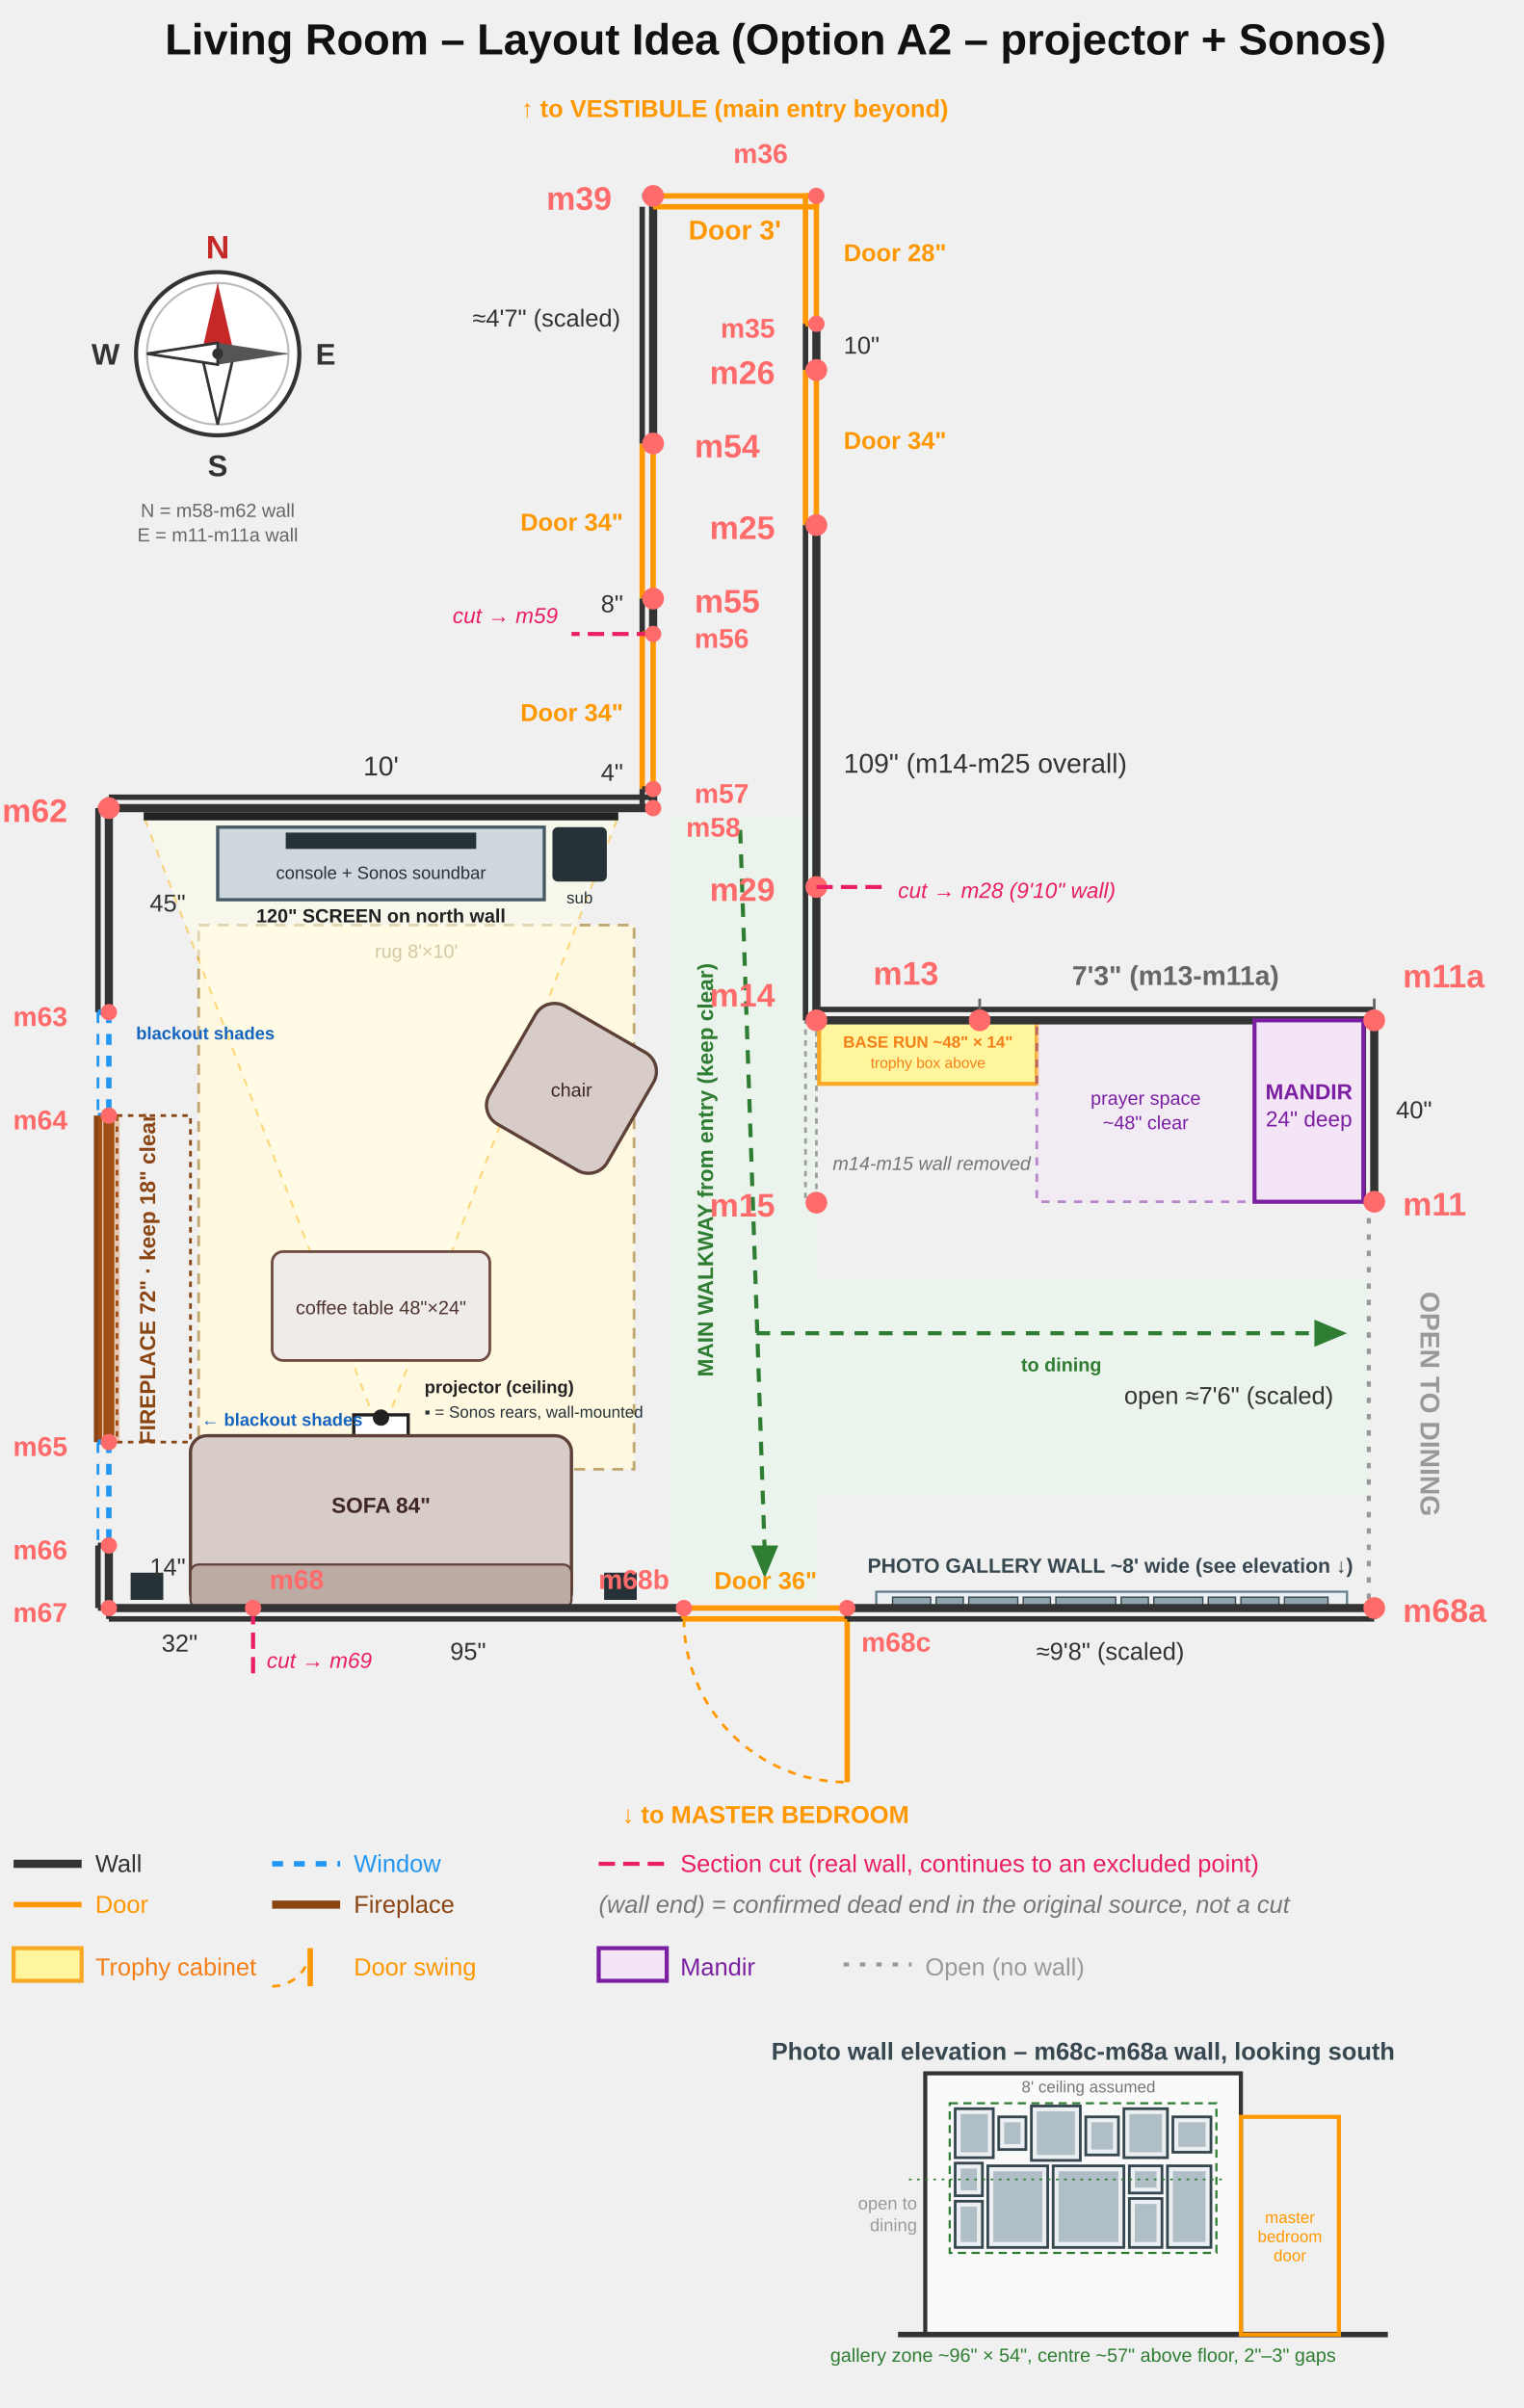
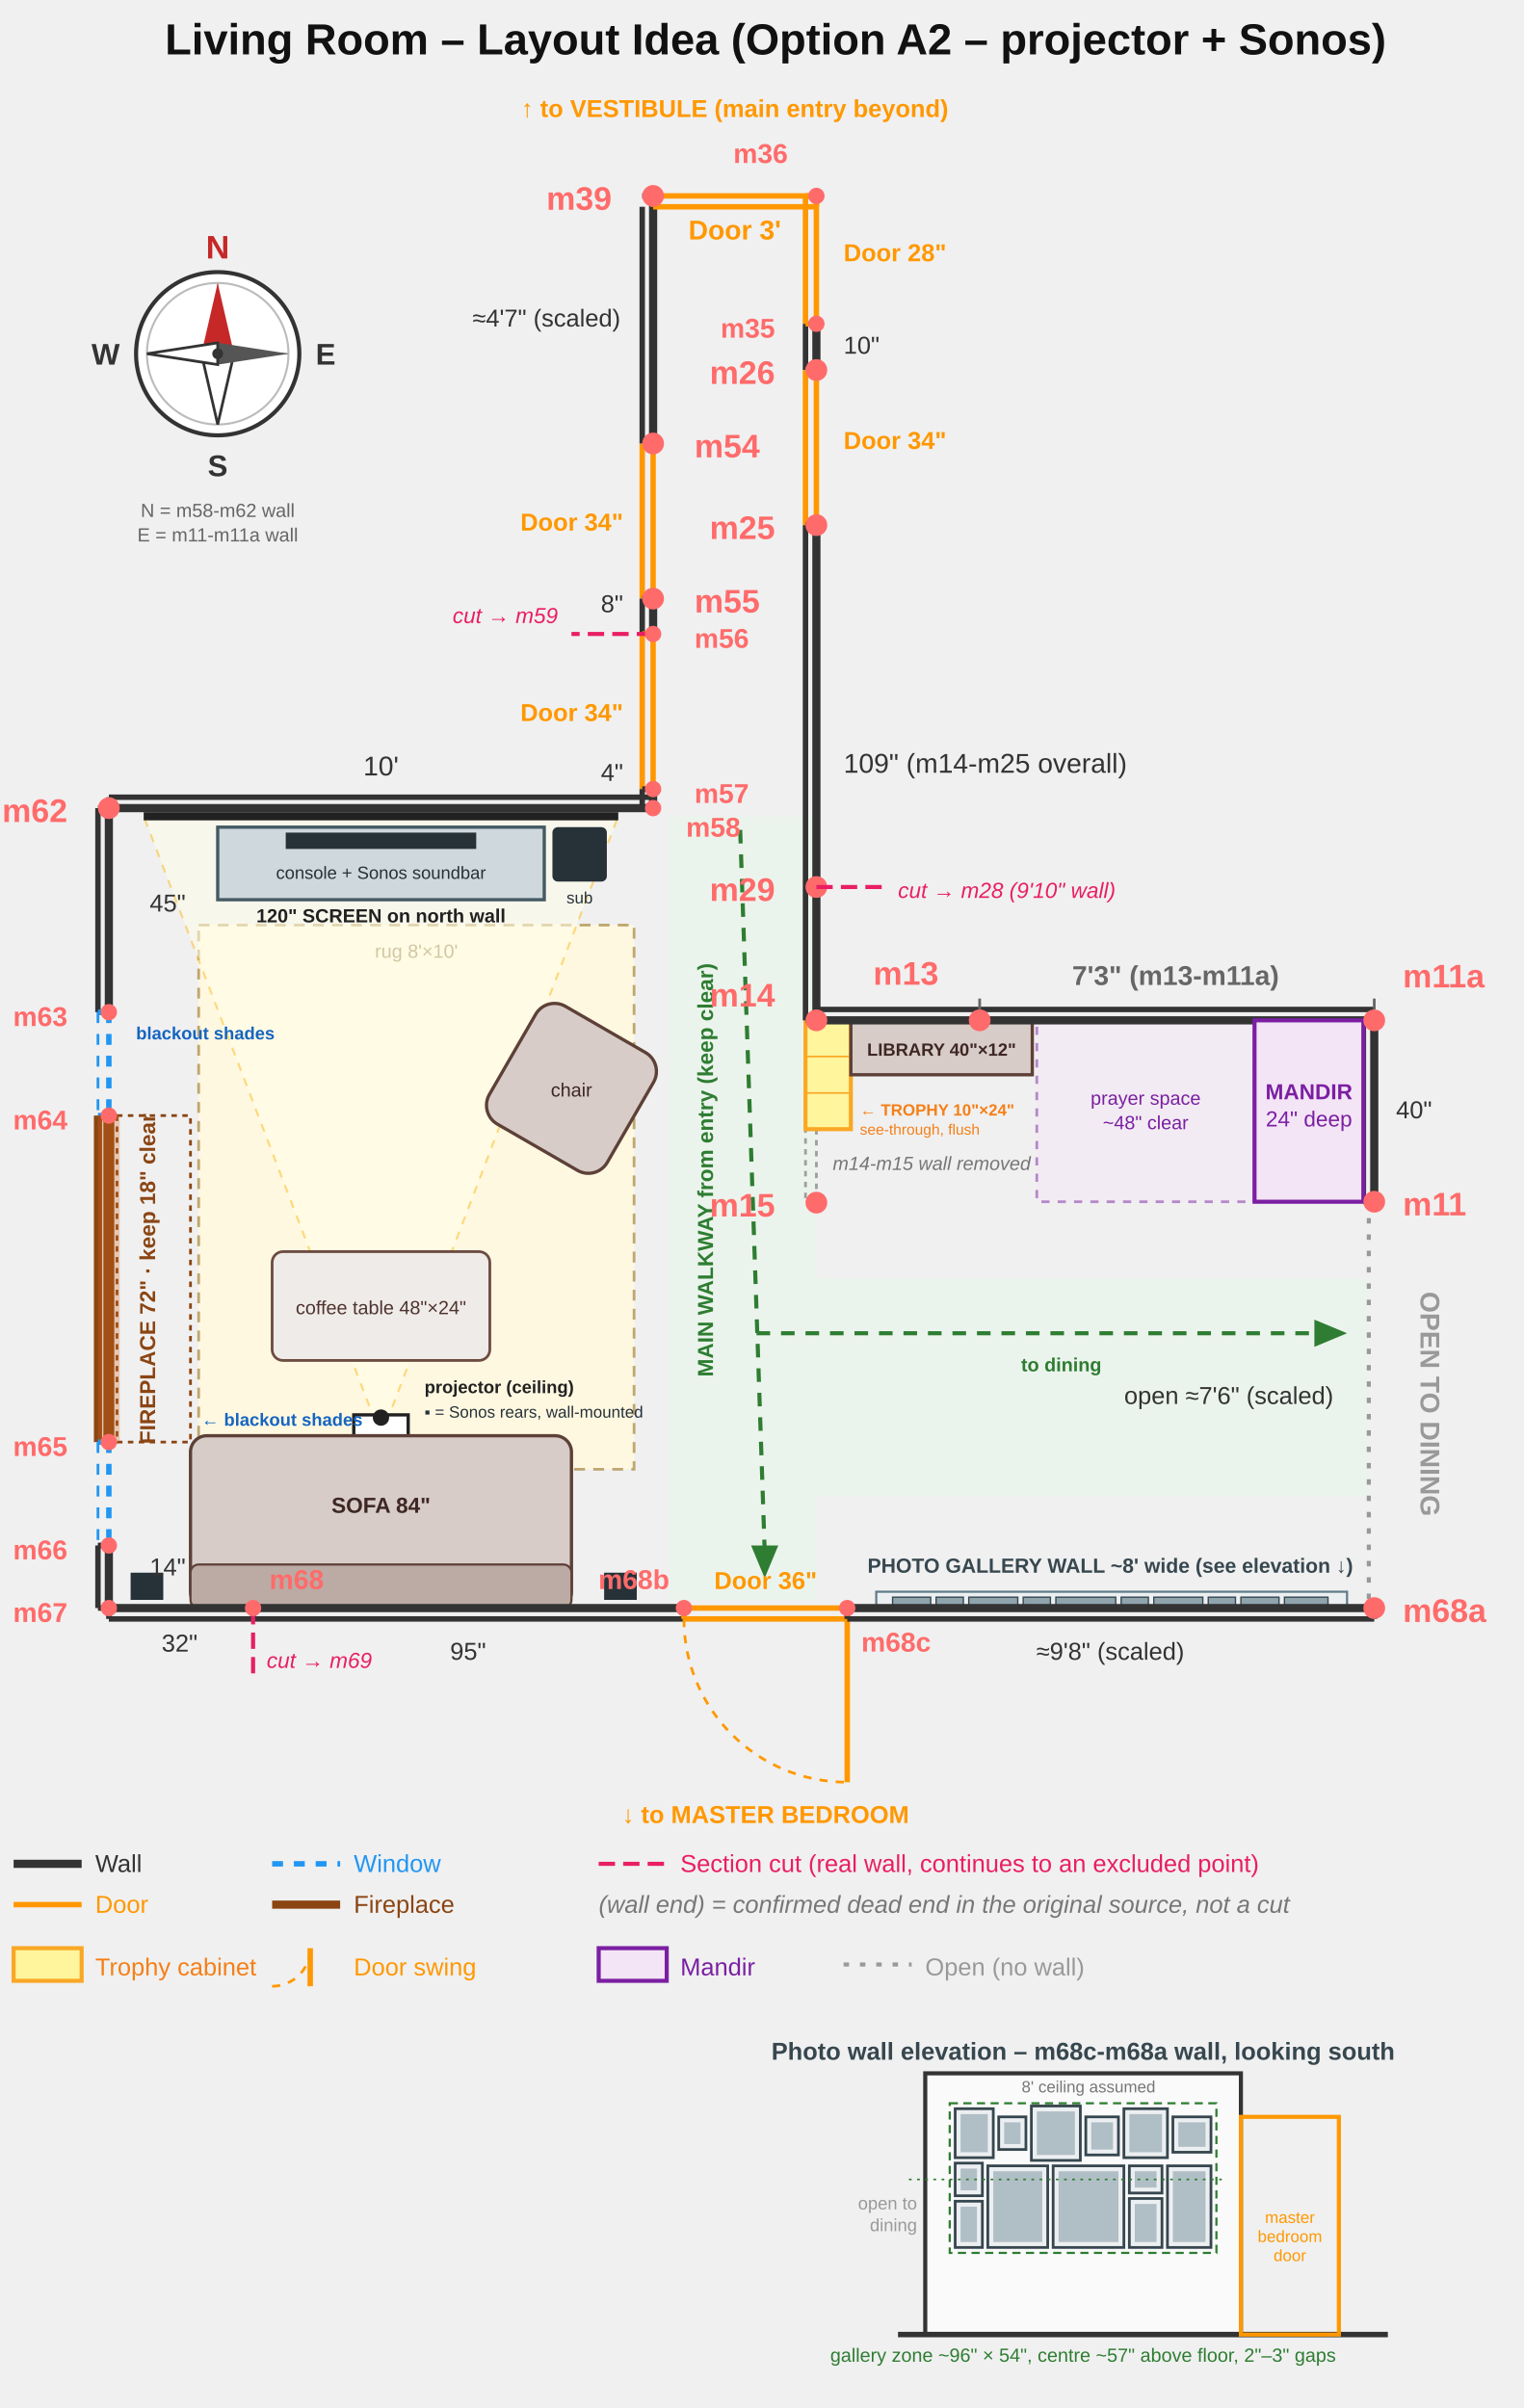
<svg xmlns="http://www.w3.org/2000/svg" viewBox="-10 -490 560 885" width="1120" height="1770" style="background:#fff;font-family:Arial,Helvetica,sans-serif;">
  <text x="275" y="-470" font-size="16" font-weight="bold" text-anchor="middle" fill="#111">Living Room – Layout Idea (Option A2 – projector + Sonos)</text>
  <g id="furniture" font-family="Arial,Helvetica,sans-serif">
    <rect x="236" y="-190" width="54" height="288" fill="#e8f5e9" opacity="0.7" />
    <rect x="290" y="-20" width="203" height="80" fill="#e8f5e9" opacity="0.7" />
    <line x1="262" y1="-185" x2="271" y2="80" stroke="#2e7d32" stroke-width="1.5" stroke-dasharray="5,4" />
    <polygon points="271,90 266,78 276,78" fill="#2e7d32" />
    <line x1="268" y1="0" x2="475" y2="0" stroke="#2e7d32" stroke-width="1.5" stroke-dasharray="5,4" />
    <polygon points="485,0 473,-5 473,5" fill="#2e7d32" />
    <text x="252" y="-60" font-size="8" fill="#2e7d32" font-weight="bold" text-anchor="middle" transform="rotate(-90 252 -60)">MAIN WALKWAY from entry (keep clear)</text>
    <text x="380" y="14" font-size="7" fill="#2e7d32" font-weight="bold" text-anchor="middle">to dining</text>
    <rect x="63" y="-150" width="160" height="200" fill="#fff8e1" stroke="#bfa76f" stroke-width="1" stroke-dasharray="4,3" />
    <text x="143" y="-138" font-size="7" fill="#9c8650" text-anchor="middle">rug 8'×10'</text>
    <rect x="33" y="-80" width="27" height="120" fill="none" stroke="#8b4513" stroke-width="1" stroke-dasharray="2,2" />
    <text x="47" y="-20" font-size="8" fill="#8b4513" font-weight="bold" text-anchor="middle" transform="rotate(-90 47 -20)">FIREPLACE 72" · keep 18" clear</text>
    <polygon points="130,38 42.8,-190 217.2,-190" fill="#fffde7" opacity="0.55" stroke="#fbc02d" stroke-width="0.8" stroke-dasharray="3,3" />
    <line x1="42.8" y1="-190" x2="217.2" y2="-190" stroke="#212121" stroke-width="3" />
    <text x="130" y="-151" font-size="7" fill="#212121" text-anchor="middle" font-weight="bold">120" SCREEN on north wall</text>
    <rect x="70" y="-186" width="120" height="26.67" fill="#cfd8dc" stroke="#455a64" stroke-width="1.2" />
    <rect x="95" y="-184" width="70" height="6" fill="#263238" />
    <text x="130" y="-167" font-size="6.5" fill="#263238" text-anchor="middle">console + Sonos soundbar</text>
    <rect x="193" y="-186" width="20" height="20" rx="2" fill="#263238" />
    <text x="203" y="-158" font-size="6" fill="#263238" text-anchor="middle">sub</text>
    <rect x="120" y="30" width="20" height="16" fill="#fff" stroke="#212121" stroke-width="1.2" />
    <circle cx="130" cy="31" r="3" fill="#212121" />
    <text x="146" y="22" font-size="6.5" fill="#212121" font-weight="bold">projector (ceiling)</text>
    <text x="146" y="31" font-size="6" fill="#263238">▪ = Sonos rears, wall-mounted</text>
    <rect x="38" y="88" width="12" height="10" fill="#263238" />
    <rect x="212" y="88" width="12" height="10" fill="#263238" />
    <text x="40" y="-108" font-size="6.5" fill="#1565c0" font-weight="bold">blackout shades</text>
    <text x="64" y="34" font-size="6.5" fill="#1565c0" font-weight="bold">← blackout shades</text>
    <rect x="60" y="37.67" width="140" height="63.33" rx="6" fill="#d7ccc8" stroke="#5d4037" stroke-width="1.2" />
    <rect x="60" y="85" width="140" height="16" rx="3" fill="#bcaaa4" stroke="#5d4037" stroke-width="0.8" />
    <text x="130" y="66" font-size="8" fill="#3e2723" text-anchor="middle" font-weight="bold">SOFA 84"</text>
    <rect x="90" y="-30" width="80" height="40" rx="4" fill="#efebe9" stroke="#6d4c41" stroke-width="1" />
    <text x="130" y="-7" font-size="7" fill="#4e342e" text-anchor="middle">coffee table 48"×24"</text>
    <rect x="175" y="-115" width="50" height="50" rx="8" fill="#d7ccc8" stroke="#5d4037" stroke-width="1.2" transform="rotate(30 200 -90)" />
    <text x="200" y="-87" font-size="7" fill="#3e2723" text-anchor="middle">chair</text>
    <rect x="286" y="-115" width="4" height="66.67" fill="none" stroke="#9e9e9e" stroke-width="1" stroke-dasharray="2,2" />
    <text x="296" y="-60" font-size="7" fill="#757575" font-style="italic">m14-m15 wall removed</text>
-     <rect x="291" y="-115" width="80" height="23.33" fill="#fff59d" stroke="#f9a825" stroke-width="1.5" />
-     <text x="331" y="-105" font-size="6" fill="#f57f17" font-weight="bold" text-anchor="middle">BASE RUN ~48" × 14"</text>
-     <text x="331" y="-97.5" font-size="5.5" fill="#f57f17" text-anchor="middle">trophy box above</text>
+     <rect x="286" y="-115" width="16.67" height="40" fill="#fff59d" stroke="#f9a825" stroke-width="1.5" />
+     <line x1="286" y1="-101.7" x2="302.67" y2="-101.7" stroke="#f9a825" stroke-width="0.6" />
+     <line x1="286" y1="-88.3" x2="302.67" y2="-88.3" stroke="#f9a825" stroke-width="0.6" />
+     <rect x="302.67" y="-115" width="66.67" height="20" fill="#d7ccc8" stroke="#5d4037" stroke-width="1.2" />
+     <text x="336" y="-102" font-size="6.5" fill="#3e2723" font-weight="bold" text-anchor="middle">LIBRARY 40"×12"</text>
+     <text x="306" y="-80" font-size="6" fill="#f57f17" font-weight="bold">← TROPHY 10"×24"</text>
+     <text x="306" y="-73" font-size="5.5" fill="#f57f17">see-through, flush</text>
    <rect x="312" y="95" width="173" height="6" fill="#eceff1" stroke="#607d8b" stroke-width="0.8" />
    <rect x="318" y="97" width="14" height="4" fill="#90a4ae" stroke="#37474f" stroke-width="0.5" />
    <rect x="334" y="97" width="10" height="4" fill="#90a4ae" stroke="#37474f" stroke-width="0.5" />
    <rect x="346" y="97" width="18" height="4" fill="#90a4ae" stroke="#37474f" stroke-width="0.5" />
    <rect x="366" y="97" width="10" height="4" fill="#90a4ae" stroke="#37474f" stroke-width="0.5" />
    <rect x="378" y="97" width="22" height="4" fill="#90a4ae" stroke="#37474f" stroke-width="0.5" />
    <rect x="402" y="97" width="10" height="4" fill="#90a4ae" stroke="#37474f" stroke-width="0.5" />
    <rect x="414" y="97" width="18" height="4" fill="#90a4ae" stroke="#37474f" stroke-width="0.5" />
    <rect x="434" y="97" width="10" height="4" fill="#90a4ae" stroke="#37474f" stroke-width="0.5" />
    <rect x="446" y="97" width="14" height="4" fill="#90a4ae" stroke="#37474f" stroke-width="0.5" />
    <rect x="462" y="97" width="16" height="4" fill="#90a4ae" stroke="#37474f" stroke-width="0.5" />
    <text x="398" y="88" font-size="7.5" fill="#37474f" font-weight="bold" text-anchor="middle">PHOTO GALLERY WALL ~8' wide (see elevation ↓)</text>
    <rect x="371" y="-115" width="80" height="66.67" fill="#f3e5f5" opacity="0.5" stroke="#7b1fa2" stroke-width="1" stroke-dasharray="3,3" />
    <text x="411" y="-84" font-size="7" fill="#7b1fa2" text-anchor="middle">prayer space</text>
    <text x="411" y="-75" font-size="7" fill="#7b1fa2" text-anchor="middle">~48" clear</text>
  </g>
  <line x1="230" y1="-327" x2="230" y2="-270" stroke="#ff9800" stroke-width="2" />
  <line x1="226" y1="-327" x2="226" y2="-270" stroke="#ff9800" stroke-width="2" />
  <line x1="230" y1="-327" x2="226" y2="-327" stroke="#ff9800" stroke-width="2" />
  <line x1="230" y1="-270" x2="226" y2="-270" stroke="#ff9800" stroke-width="2" />
  <text x="219" y="-295" font-size="9" fill="#ff9800" text-anchor="end" font-weight="bold">Door 34"</text>
  <line x1="230" y1="-270" x2="230" y2="-257" stroke="#333" stroke-width="3" />
  <line x1="226" y1="-270" x2="226" y2="-257" stroke="#333" stroke-width="2" />
  <line x1="230" y1="-270" x2="226" y2="-270" stroke="#333" stroke-width="2" />
  <line x1="230" y1="-257" x2="226" y2="-257" stroke="#333" stroke-width="2" />
  <text x="219" y="-265" font-size="9" fill="#333" text-anchor="end">8"</text>
  <line x1="230" y1="-257" x2="230" y2="-200" stroke="#ff9800" stroke-width="2" />
  <line x1="226" y1="-257" x2="226" y2="-200" stroke="#ff9800" stroke-width="2" />
  <line x1="230" y1="-257" x2="226" y2="-257" stroke="#ff9800" stroke-width="2" />
  <line x1="230" y1="-200" x2="226" y2="-200" stroke="#ff9800" stroke-width="2" />
  <text x="219" y="-225" font-size="9" fill="#ff9800" text-anchor="end" font-weight="bold">Door 34"</text>
  <line x1="230" y1="-200" x2="230" y2="-193" stroke="#333" stroke-width="3" />
  <line x1="226" y1="-200" x2="226" y2="-193" stroke="#333" stroke-width="2" />
  <line x1="230" y1="-200" x2="226" y2="-200" stroke="#333" stroke-width="2" />
  <line x1="230" y1="-193" x2="226" y2="-193" stroke="#333" stroke-width="2" />
  <text x="219" y="-203" font-size="9" fill="#333" text-anchor="end">4"</text>
  <line x1="230" y1="-193" x2="30" y2="-193" stroke="#333" stroke-width="3" />
  <line x1="230" y1="-197" x2="30" y2="-197" stroke="#333" stroke-width="2" />
  <line x1="230" y1="-193" x2="230" y2="-197" stroke="#333" stroke-width="2" />
  <line x1="30" y1="-193" x2="30" y2="-197" stroke="#333" stroke-width="2" />
  <text x="130" y="-205" font-size="10" fill="#333" text-anchor="middle">10'</text>
  <line x1="30" y1="-193" x2="30" y2="-118" stroke="#333" stroke-width="3" />
  <line x1="26" y1="-193" x2="26" y2="-118" stroke="#333" stroke-width="2" />
  <line x1="30" y1="-193" x2="26" y2="-193" stroke="#333" stroke-width="2" />
  <line x1="30" y1="-118" x2="26" y2="-118" stroke="#333" stroke-width="2" />
  <text x="45" y="-155" font-size="9" fill="#333" text-anchor="start">45"</text>
  <line x1="30" y1="-118" x2="30" y2="-80" stroke="#2196F3" stroke-width="2" stroke-dasharray="4,4" />
  <line x1="26" y1="-118" x2="26" y2="-80" stroke="#2196F3" stroke-width="1" stroke-dasharray="4,4" />
  <line x1="30" y1="-118" x2="26" y2="-118" stroke="#2196F3" stroke-width="2" />
  <line x1="30" y1="-80" x2="26" y2="-80" stroke="#2196F3" stroke-width="2" />
  <line x1="30" y1="-80" x2="30" y2="40" stroke="#8b4513" stroke-width="4" />
  <line x1="26" y1="-80" x2="26" y2="40" stroke="#8b4513" stroke-width="3" />
  <rect x="26" y="-80" width="8" height="120" fill="#d2691e" opacity="0.3" />
  <line x1="30" y1="40" x2="30" y2="78" stroke="#2196F3" stroke-width="2" stroke-dasharray="4,4" />
  <line x1="26" y1="40" x2="26" y2="78" stroke="#2196F3" stroke-width="1" stroke-dasharray="4,4" />
  <line x1="30" y1="40" x2="26" y2="40" stroke="#2196F3" stroke-width="2" />
  <line x1="30" y1="78" x2="26" y2="78" stroke="#2196F3" stroke-width="2" />
  <line x1="30" y1="78" x2="30" y2="101" stroke="#333" stroke-width="3" />
  <line x1="26" y1="78" x2="26" y2="101" stroke="#333" stroke-width="2" />
  <line x1="30" y1="78" x2="26" y2="78" stroke="#333" stroke-width="2" />
  <line x1="30" y1="101" x2="26" y2="101" stroke="#333" stroke-width="2" />
  <text x="45" y="89" font-size="9" fill="#333" text-anchor="start">14"</text>
  <line x1="30" y1="101" x2="83" y2="101" stroke="#333" stroke-width="3" />
  <line x1="30" y1="105" x2="83" y2="105" stroke="#333" stroke-width="2" />
  <line x1="30" y1="101" x2="30" y2="105" stroke="#333" stroke-width="2" />
  <line x1="83" y1="101" x2="83" y2="105" stroke="#333" stroke-width="2" />
  <text x="56" y="117" font-size="9" fill="#333" text-anchor="middle">32"</text>
  <line x1="230" y1="-327" x2="230" y2="-418" stroke="#333" stroke-width="3" />
  <line x1="226" y1="-327" x2="226" y2="-414" stroke="#333" stroke-width="2" />
  <line x1="230" y1="-418" x2="226" y2="-418" stroke="#333" stroke-width="2" />
  <text x="218" y="-370" font-size="9" fill="#333" text-anchor="end">≈4'7" (scaled)</text>
  <line x1="290" y1="-354" x2="290" y2="-371" stroke="#333" stroke-width="3" />
  <line x1="286" y1="-354" x2="286" y2="-371" stroke="#333" stroke-width="2" />
  <line x1="290" y1="-354" x2="286" y2="-354" stroke="#333" stroke-width="2" />
  <line x1="290" y1="-371" x2="286" y2="-371" stroke="#333" stroke-width="2" />
  <text x="300" y="-360" font-size="9" fill="#333" text-anchor="start">10"</text>
  <line x1="290" y1="-371" x2="290" y2="-418" stroke="#ff9800" stroke-width="2" />
  <line x1="286" y1="-371" x2="286" y2="-418" stroke="#ff9800" stroke-width="2" />
  <line x1="290" y1="-371" x2="286" y2="-371" stroke="#ff9800" stroke-width="2" />
  <line x1="290" y1="-418" x2="286" y2="-418" stroke="#ff9800" stroke-width="2" />
  <text x="300" y="-394" font-size="9" fill="#ff9800" text-anchor="start" font-weight="bold">Door 28"</text>
  <line x1="290" y1="-418" x2="230" y2="-418" stroke="#ff9800" stroke-width="2" />
  <line x1="290" y1="-414" x2="230" y2="-414" stroke="#ff9800" stroke-width="2" />
  <line x1="290" y1="-418" x2="290" y2="-414" stroke="#ff9800" stroke-width="2" />
  <line x1="230" y1="-418" x2="230" y2="-414" stroke="#ff9800" stroke-width="2" />
  <text x="260" y="-402" font-size="10" fill="#ff9800" text-anchor="middle" font-weight="bold">Door 3'</text>
  <line x1="290" y1="-297" x2="290" y2="-354" stroke="#ff9800" stroke-width="2" />
  <line x1="286" y1="-297" x2="286" y2="-354" stroke="#ff9800" stroke-width="2" />
  <line x1="290" y1="-297" x2="286" y2="-297" stroke="#ff9800" stroke-width="2" />
  <line x1="290" y1="-354" x2="286" y2="-354" stroke="#ff9800" stroke-width="2" />
  <text x="300" y="-325" font-size="9" fill="#ff9800" text-anchor="start" font-weight="bold">Door 34"</text>
  <line x1="290" y1="-115" x2="290" y2="-297" stroke="#333" stroke-width="3" />
  <line x1="286" y1="-115" x2="286" y2="-297" stroke="#333" stroke-width="2" />
  <line x1="290" y1="-115" x2="286" y2="-115" stroke="#333" stroke-width="2" />
  <line x1="290" y1="-297" x2="286" y2="-297" stroke="#333" stroke-width="2" />
  <text x="300" y="-206" font-size="10" fill="#333" text-anchor="start">109" (m14-m25 overall)</text>
  <line x1="350" y1="-115" x2="290" y2="-115" stroke="#333" stroke-width="3" />
  <line x1="350" y1="-119" x2="290" y2="-119" stroke="#333" stroke-width="2" />
  <line x1="350" y1="-115" x2="350" y2="-119" stroke="#333" stroke-width="2" />
  <line x1="290" y1="-115" x2="290" y2="-119" stroke="#333" stroke-width="2" />
  <line x1="350" y1="-115" x2="495" y2="-115" stroke="#333" stroke-width="3" />
  <line x1="350" y1="-119" x2="495" y2="-119" stroke="#333" stroke-width="2" />
  <line x1="350" y1="-119" x2="350" y2="-123" stroke="#666" stroke-width="1" />
  <line x1="495" y1="-119" x2="495" y2="-123" stroke="#666" stroke-width="1" />
  <text x="422" y="-128" font-size="10" fill="#666" font-weight="bold" text-anchor="middle">7'3" (m13-m11a)</text>
  <line x1="495" y1="-115" x2="495" y2="-48.33" stroke="#333" stroke-width="3" />
  <line x1="491" y1="-115" x2="491" y2="-48.33" stroke="#333" stroke-width="2" />
  <line x1="495" y1="-115" x2="491" y2="-115" stroke="#333" stroke-width="2" />
  <line x1="495" y1="-48.33" x2="491" y2="-48.33" stroke="#333" stroke-width="2" />
  <text x="503" y="-79" font-size="9" fill="#333" text-anchor="start">40"</text>
  <rect x="451" y="-115" width="40" height="66.67" fill="#f3e5f5" stroke="#7b1fa2" stroke-width="1.5" />
  <text x="471" y="-86" font-size="8" fill="#7b1fa2" font-weight="bold" text-anchor="middle">MANDIR</text>
  <text x="471" y="-76" font-size="8" fill="#7b1fa2" text-anchor="middle">24" deep</text>
  <line x1="493" y1="-48.33" x2="493" y2="101" stroke="#999" stroke-width="1.5" stroke-dasharray="2,4" />
  <text x="480" y="26" font-size="9" fill="#333" text-anchor="end">open ≈7'6" (scaled)</text>
  <text x="512" y="26" font-size="10" fill="#999" font-weight="bold" text-anchor="middle" transform="rotate(90 512 26)">OPEN TO DINING</text>
  <line x1="83" y1="101" x2="241.33" y2="101" stroke="#333" stroke-width="3" />
  <line x1="83" y1="105" x2="241.33" y2="105" stroke="#333" stroke-width="2" />
  <line x1="241.33" y1="101" x2="241.33" y2="105" stroke="#333" stroke-width="2" />
  <text x="162" y="120" font-size="9" fill="#333" text-anchor="middle">95"</text>
  <line x1="241.33" y1="101" x2="301.33" y2="101" stroke="#ff9800" stroke-width="2" />
  <line x1="241.33" y1="105" x2="301.33" y2="105" stroke="#ff9800" stroke-width="2" />
  <line x1="241.33" y1="101" x2="241.33" y2="105" stroke="#ff9800" stroke-width="2" />
  <line x1="301.33" y1="101" x2="301.33" y2="105" stroke="#ff9800" stroke-width="2" />
  <line x1="301.33" y1="105" x2="301.33" y2="165" stroke="#ff9800" stroke-width="2" />
  <path d="M241.33,105 A60,60 0 0,0 301.33,165" fill="none" stroke="#ff9800" stroke-width="1" stroke-dasharray="3,3" />
  <text x="271.33" y="94" font-size="9" fill="#ff9800" text-anchor="middle" font-weight="bold">Door 36"</text>
  <text x="271.33" y="180" font-size="9" fill="#ff9800" text-anchor="middle" font-weight="bold">↓ to MASTER BEDROOM</text>
  <text x="260" y="-447" font-size="9" fill="#ff9800" text-anchor="middle" font-weight="bold">↑ to VESTIBULE (main entry beyond)</text>
  <line x1="301.33" y1="101" x2="495" y2="101" stroke="#333" stroke-width="3" />
  <line x1="301.33" y1="105" x2="495" y2="105" stroke="#333" stroke-width="2" />
  <line x1="301.33" y1="101" x2="301.33" y2="105" stroke="#333" stroke-width="2" />
  <line x1="495" y1="101" x2="495" y2="105" stroke="#333" stroke-width="2" />
  <text x="398" y="120" font-size="9" fill="#333" text-anchor="middle">≈9'8" (scaled)</text>
  <circle cx="241.33" cy="101" r="3" fill="#ff6b6b" />
  <text x="236" y="94" font-size="10" fill="#ff6b6b" font-weight="bold" text-anchor="end">m68b</text>
  <circle cx="301.33" cy="101" r="3" fill="#ff6b6b" />
  <text x="306.5" y="117" font-size="10" fill="#ff6b6b" font-weight="bold">m68c</text>
  <circle cx="495" cy="101" r="4" fill="#ff6b6b" />
  <text x="505.5" y="106.1" font-size="12" fill="#ff6b6b" font-weight="bold">m68a</text>
  <line x1="230" y1="-257" x2="200" y2="-257" stroke="#e91e63" stroke-width="1.5" stroke-dasharray="6,3" />
  <text x="195" y="-261" font-size="8" fill="#e91e63" text-anchor="end" font-style="italic">cut → m59</text>
  <line x1="83" y1="101" x2="83" y2="125" stroke="#e91e63" stroke-width="1.5" stroke-dasharray="6,3" />
  <text x="88" y="123" font-size="8" fill="#e91e63" font-style="italic">cut → m69</text>
  <circle cx="290" cy="-164" r="4" fill="#ff6b6b" />
  <line x1="290" y1="-164" x2="315" y2="-164" stroke="#e91e63" stroke-width="1.5" stroke-dasharray="6,3" />
  <text x="320" y="-160" font-size="8" fill="#e91e63" font-style="italic">cut → m28 (9'10" wall)</text>
  <text x="274.8" y="-158.9" font-size="12" fill="#ff6b6b" font-weight="bold" text-anchor="end">m29</text>
  <circle cx="230" cy="-193" r="3" fill="#ff6b6b" />
  <text x="242.1" y="-182.5" font-size="10" fill="#ff6b6b" font-weight="bold">m58</text>
  <circle cx="30" cy="-193" r="4" fill="#ff6b6b" />
  <text x="14.8" y="-187.9" font-size="12" fill="#ff6b6b" font-weight="bold" text-anchor="end">m62</text>
  <circle cx="30" cy="-118" r="3" fill="#ff6b6b" />
  <text x="14.8" y="-112.9" font-size="10" fill="#ff6b6b" font-weight="bold" text-anchor="end">m63</text>
  <circle cx="30" cy="-80" r="3" fill="#ff6b6b" />
  <text x="14.8" y="-74.9" font-size="10" fill="#ff6b6b" font-weight="bold" text-anchor="end">m64</text>
  <circle cx="30" cy="40" r="3" fill="#ff6b6b" />
  <text x="14.8" y="45.1" font-size="10" fill="#ff6b6b" font-weight="bold" text-anchor="end">m65</text>
  <circle cx="30" cy="78" r="3" fill="#ff6b6b" />
  <text x="14.8" y="83.1" font-size="10" fill="#ff6b6b" font-weight="bold" text-anchor="end">m66</text>
  <circle cx="30" cy="101" r="3" fill="#ff6b6b" />
  <text x="14.8" y="106.1" font-size="10" fill="#ff6b6b" font-weight="bold" text-anchor="end">m67</text>
  <circle cx="83" cy="101" r="3" fill="#ff6b6b" />
  <text x="89" y="94" font-size="10" fill="#ff6b6b" font-weight="bold">m68</text>
  <circle cx="290" cy="-418" r="3" fill="#ff6b6b" />
  <text x="279.5" y="-430.1" font-size="10" fill="#ff6b6b" font-weight="bold" text-anchor="end">m36</text>
  <circle cx="290" cy="-371" r="3" fill="#ff6b6b" />
  <text x="274.8" y="-365.9" font-size="10" fill="#ff6b6b" font-weight="bold" text-anchor="end">m35</text>
  <circle cx="290" cy="-354" r="4" fill="#ff6b6b" />
  <text x="274.8" y="-348.9" font-size="12" fill="#ff6b6b" font-weight="bold" text-anchor="end">m26</text>
  <circle cx="290" cy="-297" r="4" fill="#ff6b6b" />
  <text x="274.8" y="-291.9" font-size="12" fill="#ff6b6b" font-weight="bold" text-anchor="end">m25</text>
  <circle cx="290" cy="-115" r="4" fill="#ff6b6b" />
  <text x="274.8" y="-120.1" font-size="12" fill="#ff6b6b" font-weight="bold" text-anchor="end">m14</text>
  <circle cx="290" cy="-48" r="4" fill="#ff6b6b" />
  <text x="274.8" y="-42.9" font-size="12" fill="#ff6b6b" font-weight="bold" text-anchor="end">m15</text>
  <circle cx="350" cy="-115" r="4" fill="#ff6b6b" />
  <text x="334.9" y="-128.1" font-size="12" fill="#ff6b6b" font-weight="bold" text-anchor="end">m13</text>
  <circle cx="495" cy="-115" r="4" fill="#ff6b6b" />
  <text x="505.5" y="-127.1" font-size="12" fill="#ff6b6b" font-weight="bold">m11a</text>
  <circle cx="495" cy="-48.33" r="4" fill="#ff6b6b" />
  <text x="505.5" y="-43.3" font-size="12" fill="#ff6b6b" font-weight="bold">m11</text>
  <circle cx="230" cy="-418" r="4" fill="#ff6b6b" />
  <text x="214.8" y="-412.9" font-size="12" fill="#ff6b6b" font-weight="bold" text-anchor="end">m39</text>
  <circle cx="230" cy="-327" r="4" fill="#ff6b6b" />
  <text x="245.2" y="-321.9" font-size="12" fill="#ff6b6b" font-weight="bold">m54</text>
  <circle cx="230" cy="-270" r="4" fill="#ff6b6b" />
  <text x="245.2" y="-264.9" font-size="12" fill="#ff6b6b" font-weight="bold">m55</text>
  <circle cx="230" cy="-257" r="3" fill="#ff6b6b" />
  <text x="245.2" y="-251.9" font-size="10" fill="#ff6b6b" font-weight="bold">m56</text>
  <circle cx="230" cy="-200" r="3" fill="#ff6b6b" />
  <text x="245.2" y="-194.9" font-size="10" fill="#ff6b6b" font-weight="bold">m57</text>
  <g id="compass" transform="translate(70,-360)" font-family="Arial,Helvetica,sans-serif">
    <circle cx="0" cy="0" r="30" fill="#fff" stroke="#333" stroke-width="1.5" />
    <circle cx="0" cy="0" r="26" fill="none" stroke="#bbb" stroke-width="0.75" />
    <line x1="-26" y1="0" x2="26" y2="0" stroke="#bbb" stroke-width="0.75" />
    <line x1="0" y1="-26" x2="0" y2="26" stroke="#bbb" stroke-width="0.75" />
    <polygon points="0,-26 6,0 -6,0" fill="#c62828" />
    <polygon points="0,26 6,0 -6,0" fill="#fff" stroke="#333" stroke-width="1" />
    <polygon points="26,0 0,-4 0,4" fill="#555" />
    <polygon points="-26,0 0,-4 0,4" fill="#fff" stroke="#333" stroke-width="1" />
    <circle cx="0" cy="0" r="2" fill="#333" />
    <text x="0" y="-35" font-size="12" font-weight="bold" fill="#c62828" text-anchor="middle">N</text>
    <text x="0" y="45" font-size="11" font-weight="bold" fill="#333" text-anchor="middle">S</text>
    <text x="36" y="4" font-size="11" font-weight="bold" fill="#333" text-anchor="start">E</text>
    <text x="-36" y="4" font-size="11" font-weight="bold" fill="#333" text-anchor="end">W</text>
    <text x="0" y="60" font-size="7" fill="#666" text-anchor="middle">N = m58-m62 wall</text>
    <text x="0" y="69" font-size="7" fill="#666" text-anchor="middle">E = m11-m11a wall</text>
  </g>
  <g font-size="9" fill="#333" transform="translate(0,40)">
    <line x1="-5" y1="155" x2="20" y2="155" stroke="#333" stroke-width="3" />
    <text x="25" y="158" fill="#333">Wall</text>
    <line x1="-5" y1="170" x2="20" y2="170" stroke="#ff9800" stroke-width="2" />
    <text x="25" y="173" fill="#ff9800">Door</text>
    <line x1="90" y1="155" x2="115" y2="155" stroke="#2196F3" stroke-width="2" stroke-dasharray="4,4" />
    <text x="120" y="158" fill="#2196F3">Window</text>
    <line x1="90" y1="170" x2="115" y2="170" stroke="#8b4513" stroke-width="3" />
    <text x="120" y="173" fill="#8b4513">Fireplace</text>
    <path d="M90,200 A14,14 0 0,0 104,186" fill="none" stroke="#ff9800" stroke-width="1" stroke-dasharray="3,3" />
    <line x1="104" y1="186" x2="104" y2="200" stroke="#ff9800" stroke-width="2" />
    <text x="120" y="196" fill="#ff9800">Door swing</text>
    <rect x="210" y="186" width="25" height="12" fill="#f3e5f5" stroke="#7b1fa2" stroke-width="1.5" />
    <text x="240" y="196" fill="#7b1fa2">Mandir</text>
    <line x1="300" y1="192" x2="325" y2="192" stroke="#999" stroke-width="1.5" stroke-dasharray="2,4" />
    <text x="330" y="196" fill="#999">Open (no wall)</text>
    <rect x="-5" y="186" width="25" height="12" fill="#fff59d" stroke="#f9a825" stroke-width="1.5" />
    <text x="25" y="196" fill="#f57f17">Trophy cabinet</text>
    <line x1="210" y1="155" x2="235" y2="155" stroke="#e91e63" stroke-width="1.5" stroke-dasharray="6,3" />
    <text x="240" y="158" fill="#e91e63">Section cut (real wall, continues to an excluded point)</text>
    <text x="210" y="173" fill="#777" font-style="italic">(wall end) = confirmed dead end in the original source, not a cut</text>
  </g>
  <g id="photo-wall-elevation" font-family="Arial,Helvetica,sans-serif" transform="translate(0,22)">
    <text x="388" y="245" font-size="9" font-weight="bold" fill="#37474f" text-anchor="middle">Photo wall elevation – m68c-m68a wall, looking south</text>
    <rect x="330" y="250" width="116" height="96" fill="#fafafa" stroke="#333" stroke-width="1.5" />
    <line x1="320" y1="346" x2="500" y2="346" stroke="#333" stroke-width="2" />
    <rect x="446" y="266" width="36" height="80" fill="none" stroke="#ff9800" stroke-width="1.5" />
    <text x="464" y="305" font-size="6" fill="#ff9800" text-anchor="middle">master</text>
    <text x="464" y="312" font-size="6" fill="#ff9800" text-anchor="middle">bedroom</text>
    <text x="464" y="319" font-size="6" fill="#ff9800" text-anchor="middle">door</text>
    <text x="327" y="300" font-size="6.5" fill="#999" text-anchor="end">open to</text>
    <text x="327" y="308" font-size="6.5" fill="#999" text-anchor="end">dining</text>
    <rect x="339" y="261" width="98" height="55" fill="none" stroke="#2e7d32" stroke-width="0.8" stroke-dasharray="3,2" />
    <rect x="341" y="263" width="14" height="18" fill="#eceff1" stroke="#37474f" stroke-width="1" />
    <rect x="343" y="265" width="10" height="14" fill="#b0bec5" />
    <rect x="357" y="266" width="10" height="12" fill="#eceff1" stroke="#37474f" stroke-width="1" />
    <rect x="359" y="268" width="6" height="8" fill="#b0bec5" />
    <rect x="369" y="262" width="18" height="20" fill="#eceff1" stroke="#37474f" stroke-width="1" />
    <rect x="371" y="264" width="14" height="16" fill="#b0bec5" />
    <rect x="389" y="266" width="12" height="14" fill="#eceff1" stroke="#37474f" stroke-width="1" />
    <rect x="391" y="268" width="8" height="10" fill="#b0bec5" />
    <rect x="403" y="263" width="16" height="18" fill="#eceff1" stroke="#37474f" stroke-width="1" />
    <rect x="405" y="265" width="12" height="14" fill="#b0bec5" />
    <rect x="421" y="266" width="14" height="13" fill="#eceff1" stroke="#37474f" stroke-width="1" />
    <rect x="423" y="268" width="10" height="9" fill="#b0bec5" />
    <rect x="341" y="283" width="10" height="12" fill="#eceff1" stroke="#37474f" stroke-width="1" />
    <rect x="343" y="285" width="6" height="8" fill="#b0bec5" />
    <rect x="353" y="284" width="22" height="30" fill="#eceff1" stroke="#37474f" stroke-width="1" />
    <rect x="355" y="286" width="18" height="26" fill="#b0bec5" />
    <rect x="377" y="284" width="26" height="30" fill="#eceff1" stroke="#37474f" stroke-width="1" />
    <rect x="379" y="286" width="22" height="26" fill="#b0bec5" />
    <rect x="405" y="284" width="12" height="10" fill="#eceff1" stroke="#37474f" stroke-width="1" />
    <rect x="407" y="286" width="8" height="6" fill="#b0bec5" />
    <rect x="405" y="296" width="12" height="18" fill="#eceff1" stroke="#37474f" stroke-width="1" />
    <rect x="407" y="298" width="8" height="14" fill="#b0bec5" />
    <rect x="419" y="284" width="16" height="30" fill="#eceff1" stroke="#37474f" stroke-width="1" />
    <rect x="421" y="286" width="12" height="26" fill="#b0bec5" />
    <rect x="341" y="297" width="10" height="17" fill="#eceff1" stroke="#37474f" stroke-width="1" />
    <rect x="343" y="299" width="6" height="13" fill="#b0bec5" />
    <line x1="324" y1="289" x2="440" y2="289" stroke="#2e7d32" stroke-width="0.6" stroke-dasharray="1,2" />
    <text x="388" y="356" font-size="7" fill="#2e7d32" text-anchor="middle">gallery zone ~96" × 54", centre ~57" above floor, 2"–3" gaps</text>
    <text x="390" y="257" font-size="6" fill="#777" text-anchor="middle">8' ceiling assumed</text>
  </g>
</svg>
